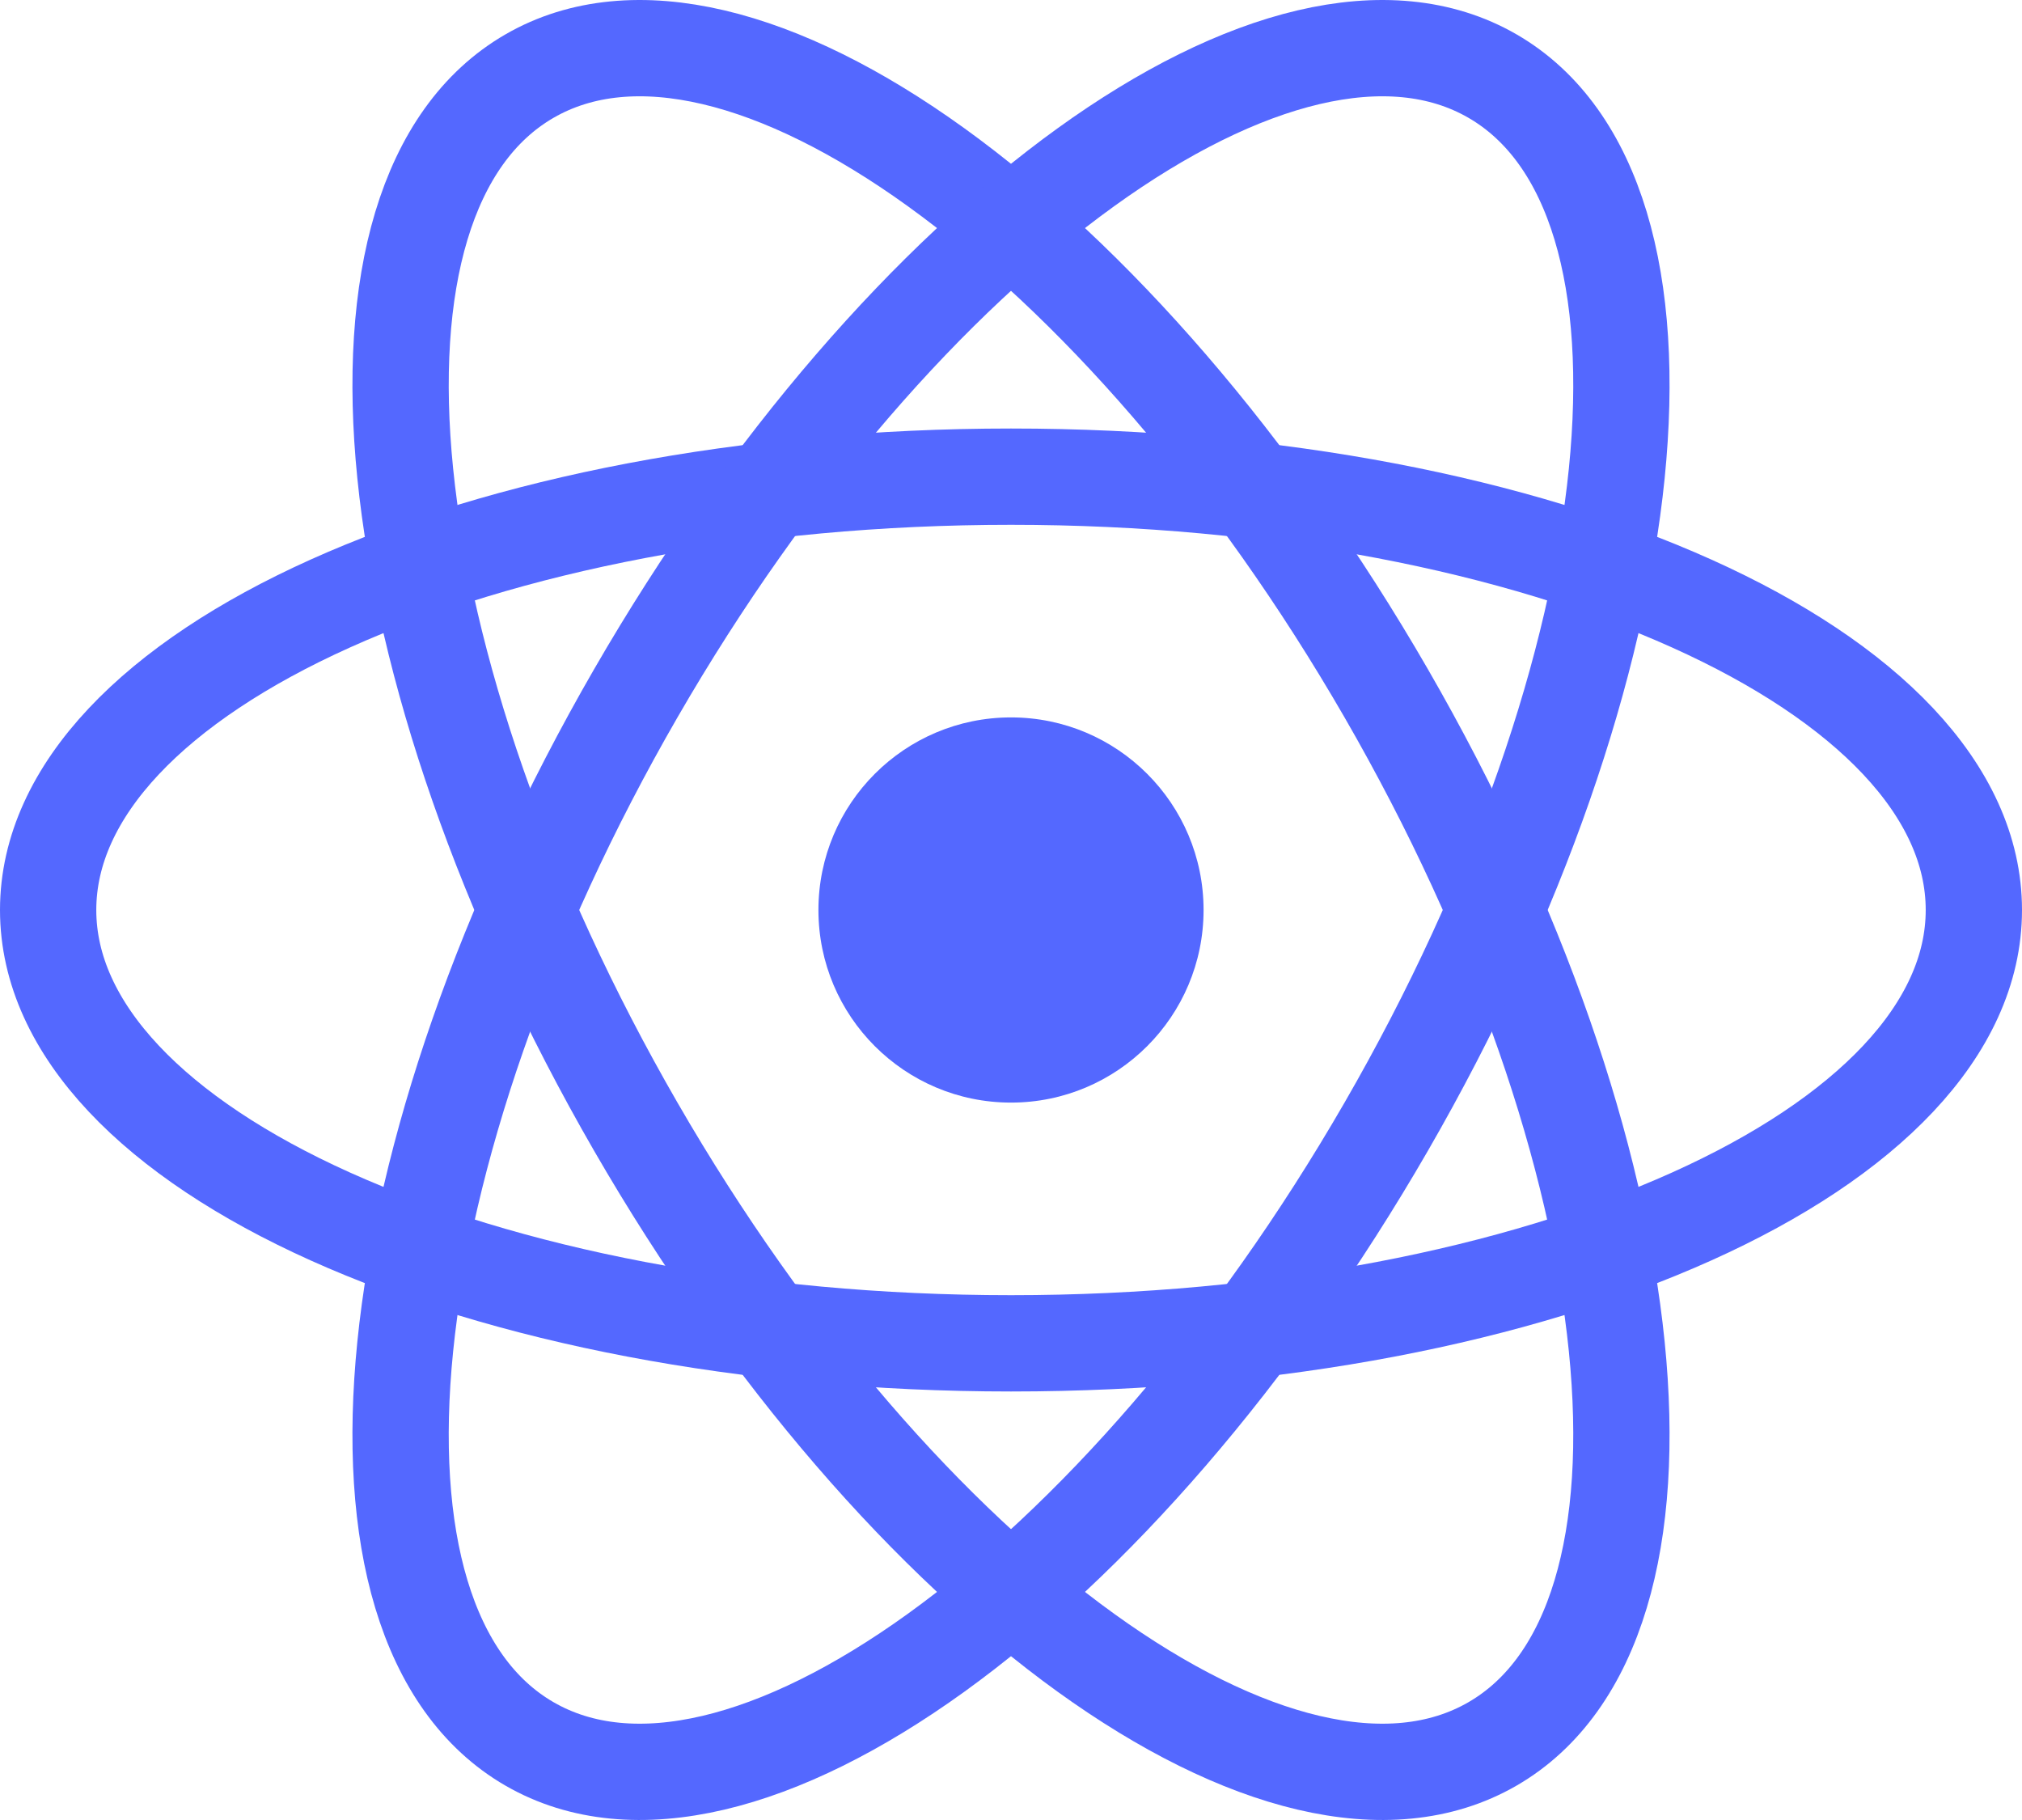
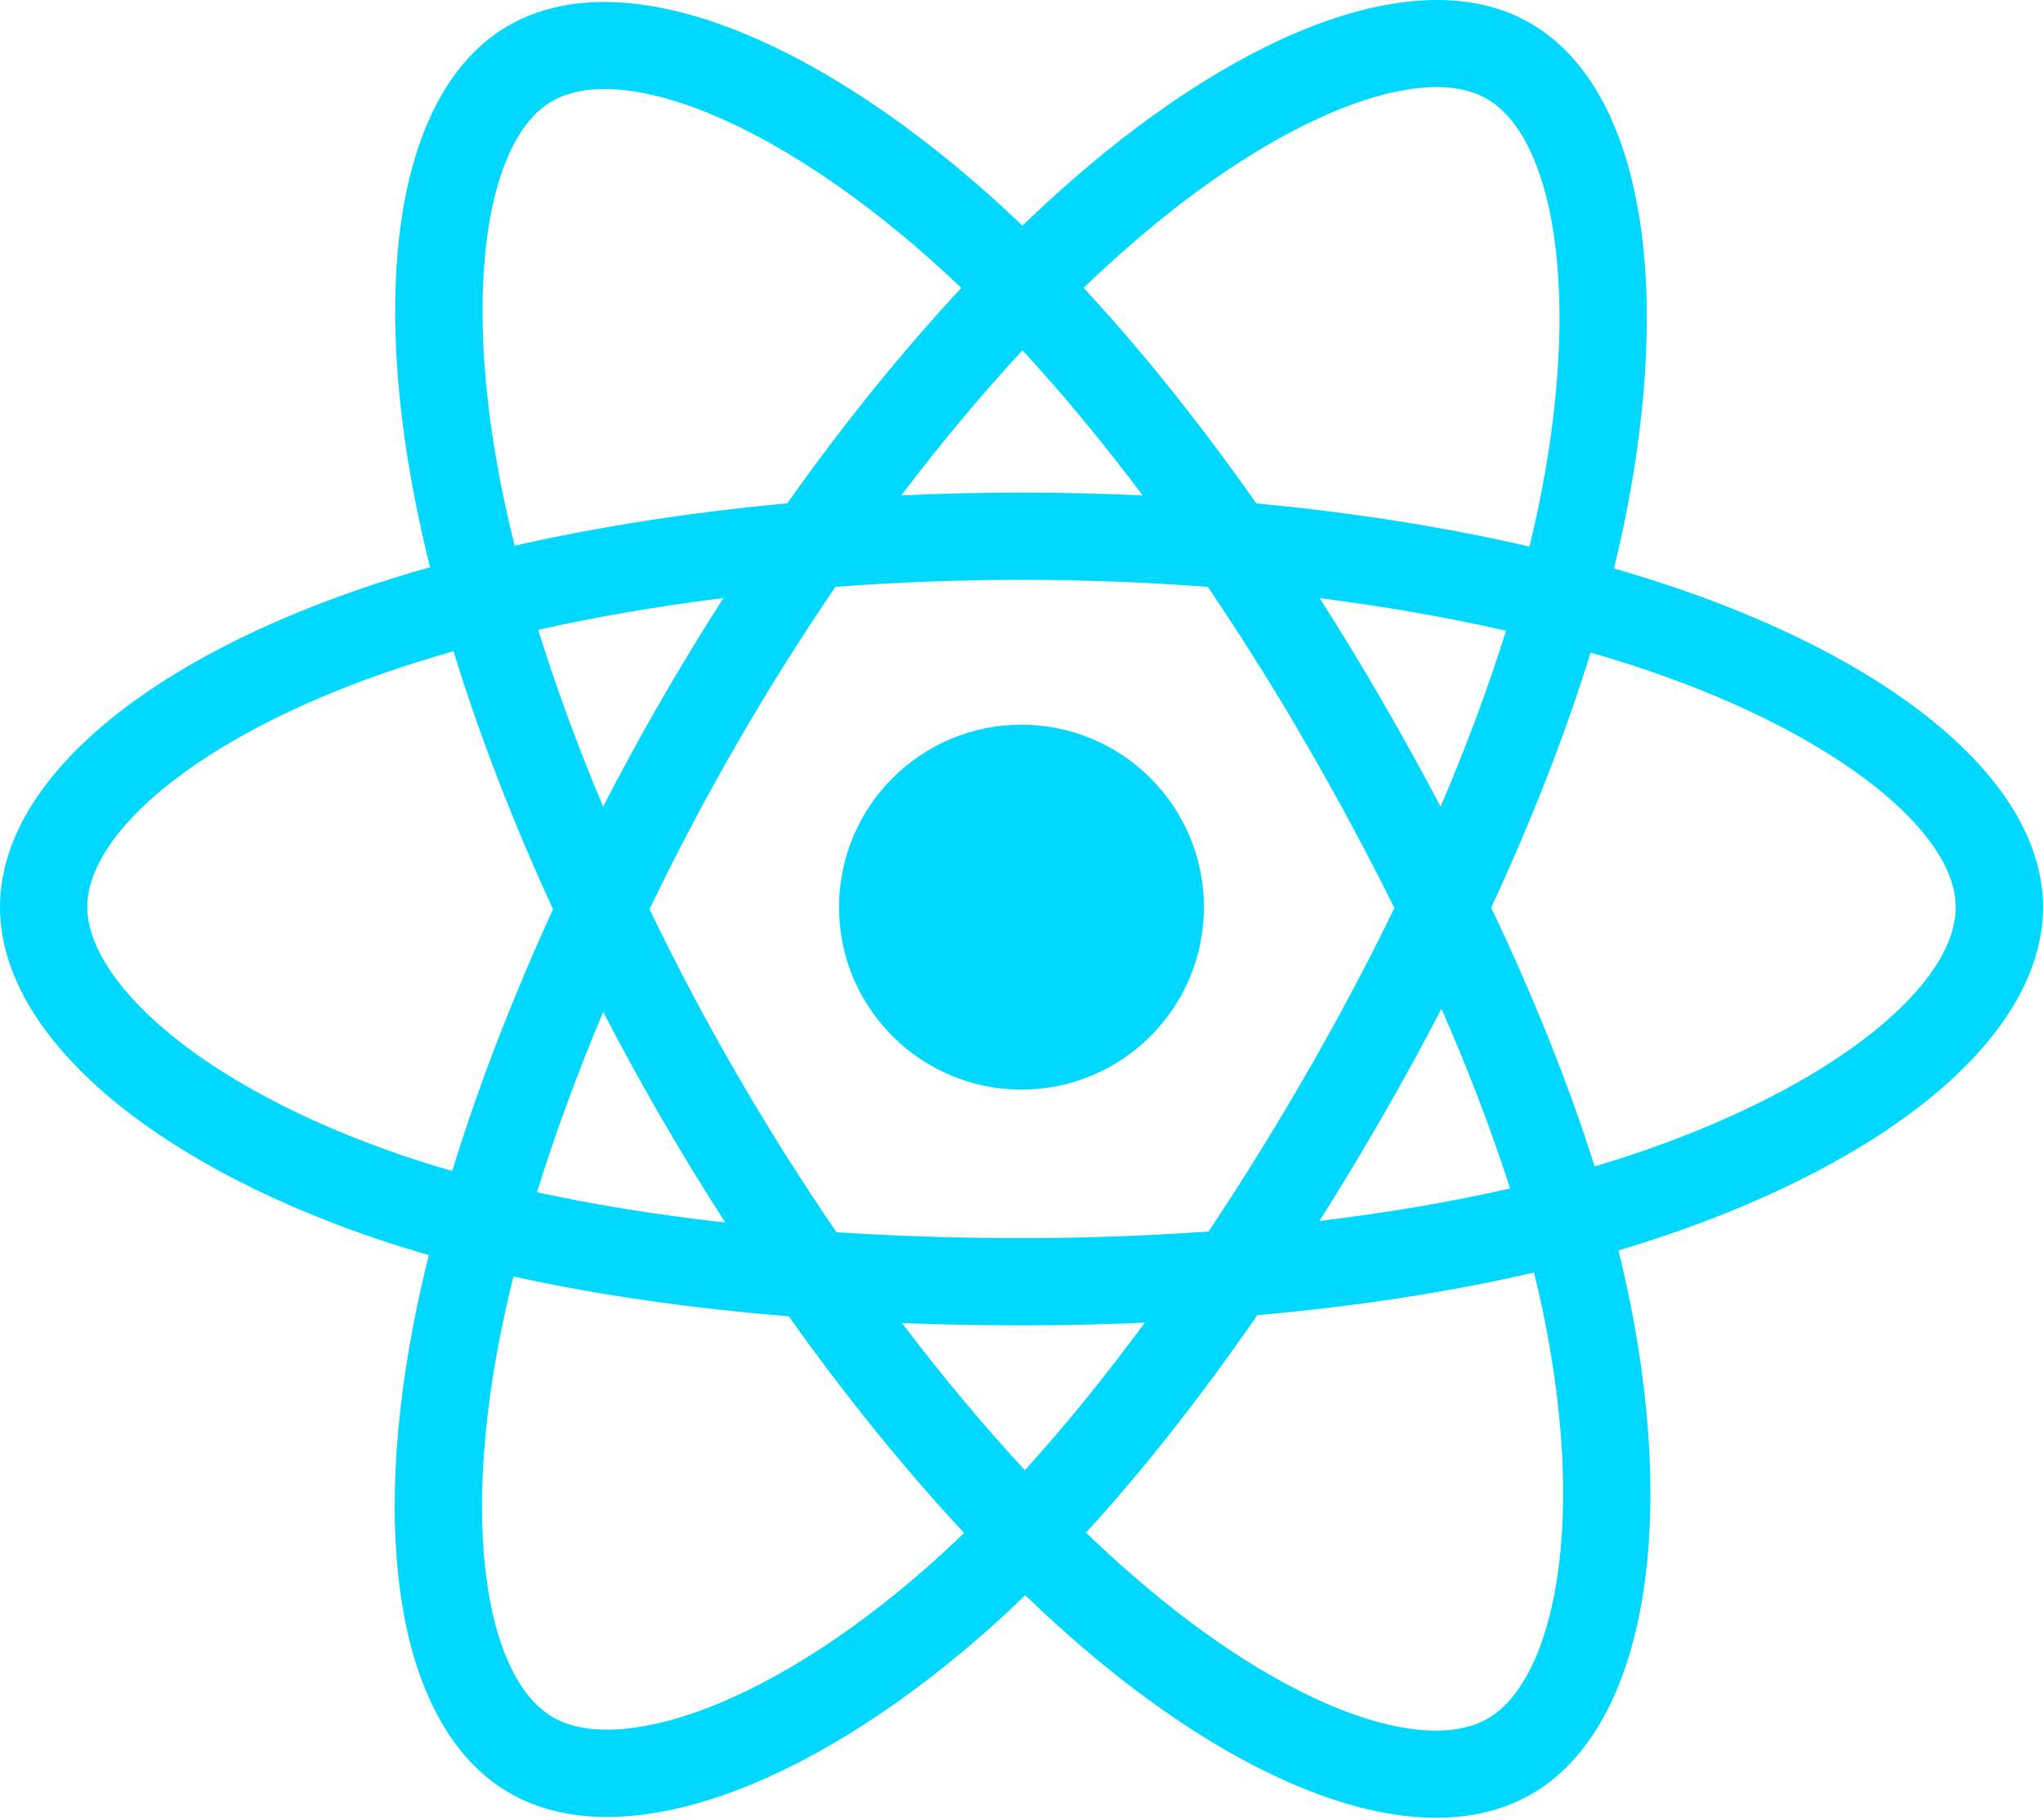
- <svg xmlns="http://www.w3.org/2000/svg" width="100%" height="100%" viewBox="-10.5 -9.45 21 18.9" fill="none" class="mt-4 mb-3 text-link dark:text-link-dark w-24 lg:w-28 self-center text-sm me-0 flex origin-center transition-all ease-in-out">
-   <circle cx="0" cy="0" r="2" fill="#5468ff" />
-   <g stroke="#5468ff" stroke-width="1" fill="none">
-     <ellipse rx="10" ry="4.5" />
-     <ellipse rx="10" ry="4.5" transform="rotate(60)" />
-     <ellipse rx="10" ry="4.5" transform="rotate(120)" />
-   </g>
+ <svg xmlns="http://www.w3.org/2000/svg" aria-hidden="true" role="img" class="iconify iconify--logos" width="35.93" height="32" preserveAspectRatio="xMidYMid meet" viewBox="0 0 256 228">
+   <path fill="#00D8FF" d="M210.483 73.824a171.49 171.49 0 0 0-8.24-2.597c.465-1.9.893-3.777 1.273-5.621c6.238-30.281 2.16-54.676-11.769-62.708c-13.355-7.7-35.196.329-57.254 19.526a171.23 171.23 0 0 0-6.375 5.848a155.866 155.866 0 0 0-4.241-3.917C100.759 3.829 77.587-4.822 63.673 3.233C50.33 10.957 46.379 33.89 51.995 62.588a170.974 170.974 0 0 0 1.892 8.48c-3.28.932-6.445 1.924-9.474 2.98C17.309 83.498 0 98.307 0 113.668c0 15.865 18.582 31.778 46.812 41.427a145.52 145.52 0 0 0 6.921 2.165a167.467 167.467 0 0 0-2.01 9.138c-5.354 28.2-1.173 50.591 12.134 58.266c13.744 7.926 36.812-.22 59.273-19.855a145.567 145.567 0 0 0 5.342-4.923a168.064 168.064 0 0 0 6.92 6.314c21.758 18.722 43.246 26.282 56.54 18.586c13.731-7.949 18.194-32.003 12.4-61.268a145.016 145.016 0 0 0-1.535-6.842c1.62-.48 3.21-.974 4.76-1.488c29.348-9.723 48.443-25.443 48.443-41.52c0-15.417-17.868-30.326-45.517-39.844Zm-6.365 70.984c-1.4.463-2.836.91-4.3 1.345c-3.24-10.257-7.612-21.163-12.963-32.432c5.106-11 9.31-21.767 12.459-31.957c2.619.758 5.16 1.557 7.61 2.4c23.69 8.156 38.14 20.213 38.14 29.504c0 9.896-15.606 22.743-40.946 31.14Zm-10.514 20.834c2.562 12.94 2.927 24.64 1.23 33.787c-1.524 8.219-4.59 13.698-8.382 15.893c-8.067 4.67-25.32-1.4-43.927-17.412a156.726 156.726 0 0 1-6.437-5.87c7.214-7.889 14.423-17.06 21.459-27.246c12.376-1.098 24.068-2.894 34.671-5.345a134.17 134.17 0 0 1 1.386 6.193ZM87.276 214.515c-7.882 2.783-14.16 2.863-17.955.675c-8.075-4.657-11.432-22.636-6.853-46.752a156.923 156.923 0 0 1 1.869-8.499c10.486 2.32 22.093 3.988 34.498 4.994c7.084 9.967 14.501 19.128 21.976 27.15a134.668 134.668 0 0 1-4.877 4.492c-9.933 8.682-19.886 14.842-28.658 17.94ZM50.35 144.747c-12.483-4.267-22.792-9.812-29.858-15.863c-6.35-5.437-9.555-10.836-9.555-15.216c0-9.322 13.897-21.212 37.076-29.293c2.813-.98 5.757-1.905 8.812-2.773c3.204 10.42 7.406 21.315 12.477 32.332c-5.137 11.18-9.399 22.249-12.634 32.792a134.718 134.718 0 0 1-6.318-1.979Zm12.378-84.26c-4.811-24.587-1.616-43.134 6.425-47.789c8.564-4.958 27.502 2.111 47.463 19.835a144.318 144.318 0 0 1 3.841 3.545c-7.438 7.987-14.787 17.08-21.808 26.988c-12.04 1.116-23.565 2.908-34.161 5.309a160.342 160.342 0 0 1-1.76-7.887Zm110.427 27.268a347.8 347.8 0 0 0-7.785-12.803c8.168 1.033 15.994 2.404 23.343 4.08c-2.206 7.072-4.956 14.465-8.193 22.045a381.151 381.151 0 0 0-7.365-13.322Zm-45.032-43.861c5.044 5.465 10.096 11.566 15.065 18.186a322.04 322.04 0 0 0-30.257-.006c4.974-6.559 10.069-12.652 15.192-18.18ZM82.802 87.83a323.167 323.167 0 0 0-7.227 13.238c-3.184-7.553-5.909-14.98-8.134-22.152c7.304-1.634 15.093-2.97 23.209-3.984a321.524 321.524 0 0 0-7.848 12.897Zm8.081 65.352c-8.385-.936-16.291-2.203-23.593-3.793c2.26-7.3 5.045-14.885 8.298-22.6a321.187 321.187 0 0 0 7.257 13.246c2.594 4.48 5.28 8.868 8.038 13.147Zm37.542 31.03c-5.184-5.592-10.354-11.779-15.403-18.433c4.902.192 9.899.29 14.978.29c5.218 0 10.376-.117 15.453-.343c-4.985 6.774-10.018 12.97-15.028 18.486Zm52.198-57.817c3.422 7.8 6.306 15.345 8.596 22.52c-7.422 1.694-15.436 3.058-23.88 4.071a382.417 382.417 0 0 0 7.859-13.026a347.403 347.403 0 0 0 7.425-13.565Zm-16.898 8.101a358.557 358.557 0 0 1-12.281 19.815a329.4 329.4 0 0 1-23.444.823c-7.967 0-15.716-.248-23.178-.732a310.202 310.202 0 0 1-12.513-19.846h.001a307.41 307.41 0 0 1-10.923-20.627a310.278 310.278 0 0 1 10.89-20.637l-.001.001a307.318 307.318 0 0 1 12.413-19.761c7.613-.576 15.42-.876 23.31-.876H128c7.926 0 15.743.303 23.354.883a329.357 329.357 0 0 1 12.335 19.695a358.489 358.489 0 0 1 11.036 20.54a329.472 329.472 0 0 1-11 20.722Zm22.56-122.124c8.572 4.944 11.906 24.881 6.52 51.026c-.344 1.668-.73 3.367-1.15 5.09c-10.622-2.452-22.155-4.275-34.23-5.408c-7.034-10.017-14.323-19.124-21.64-27.008a160.789 160.789 0 0 1 5.888-5.4c18.9-16.447 36.564-22.941 44.612-18.3ZM128 90.808c12.625 0 22.86 10.235 22.86 22.86s-10.235 22.86-22.86 22.86s-22.86-10.235-22.86-22.86s10.235-22.86 22.86-22.86Z" />
</svg>
